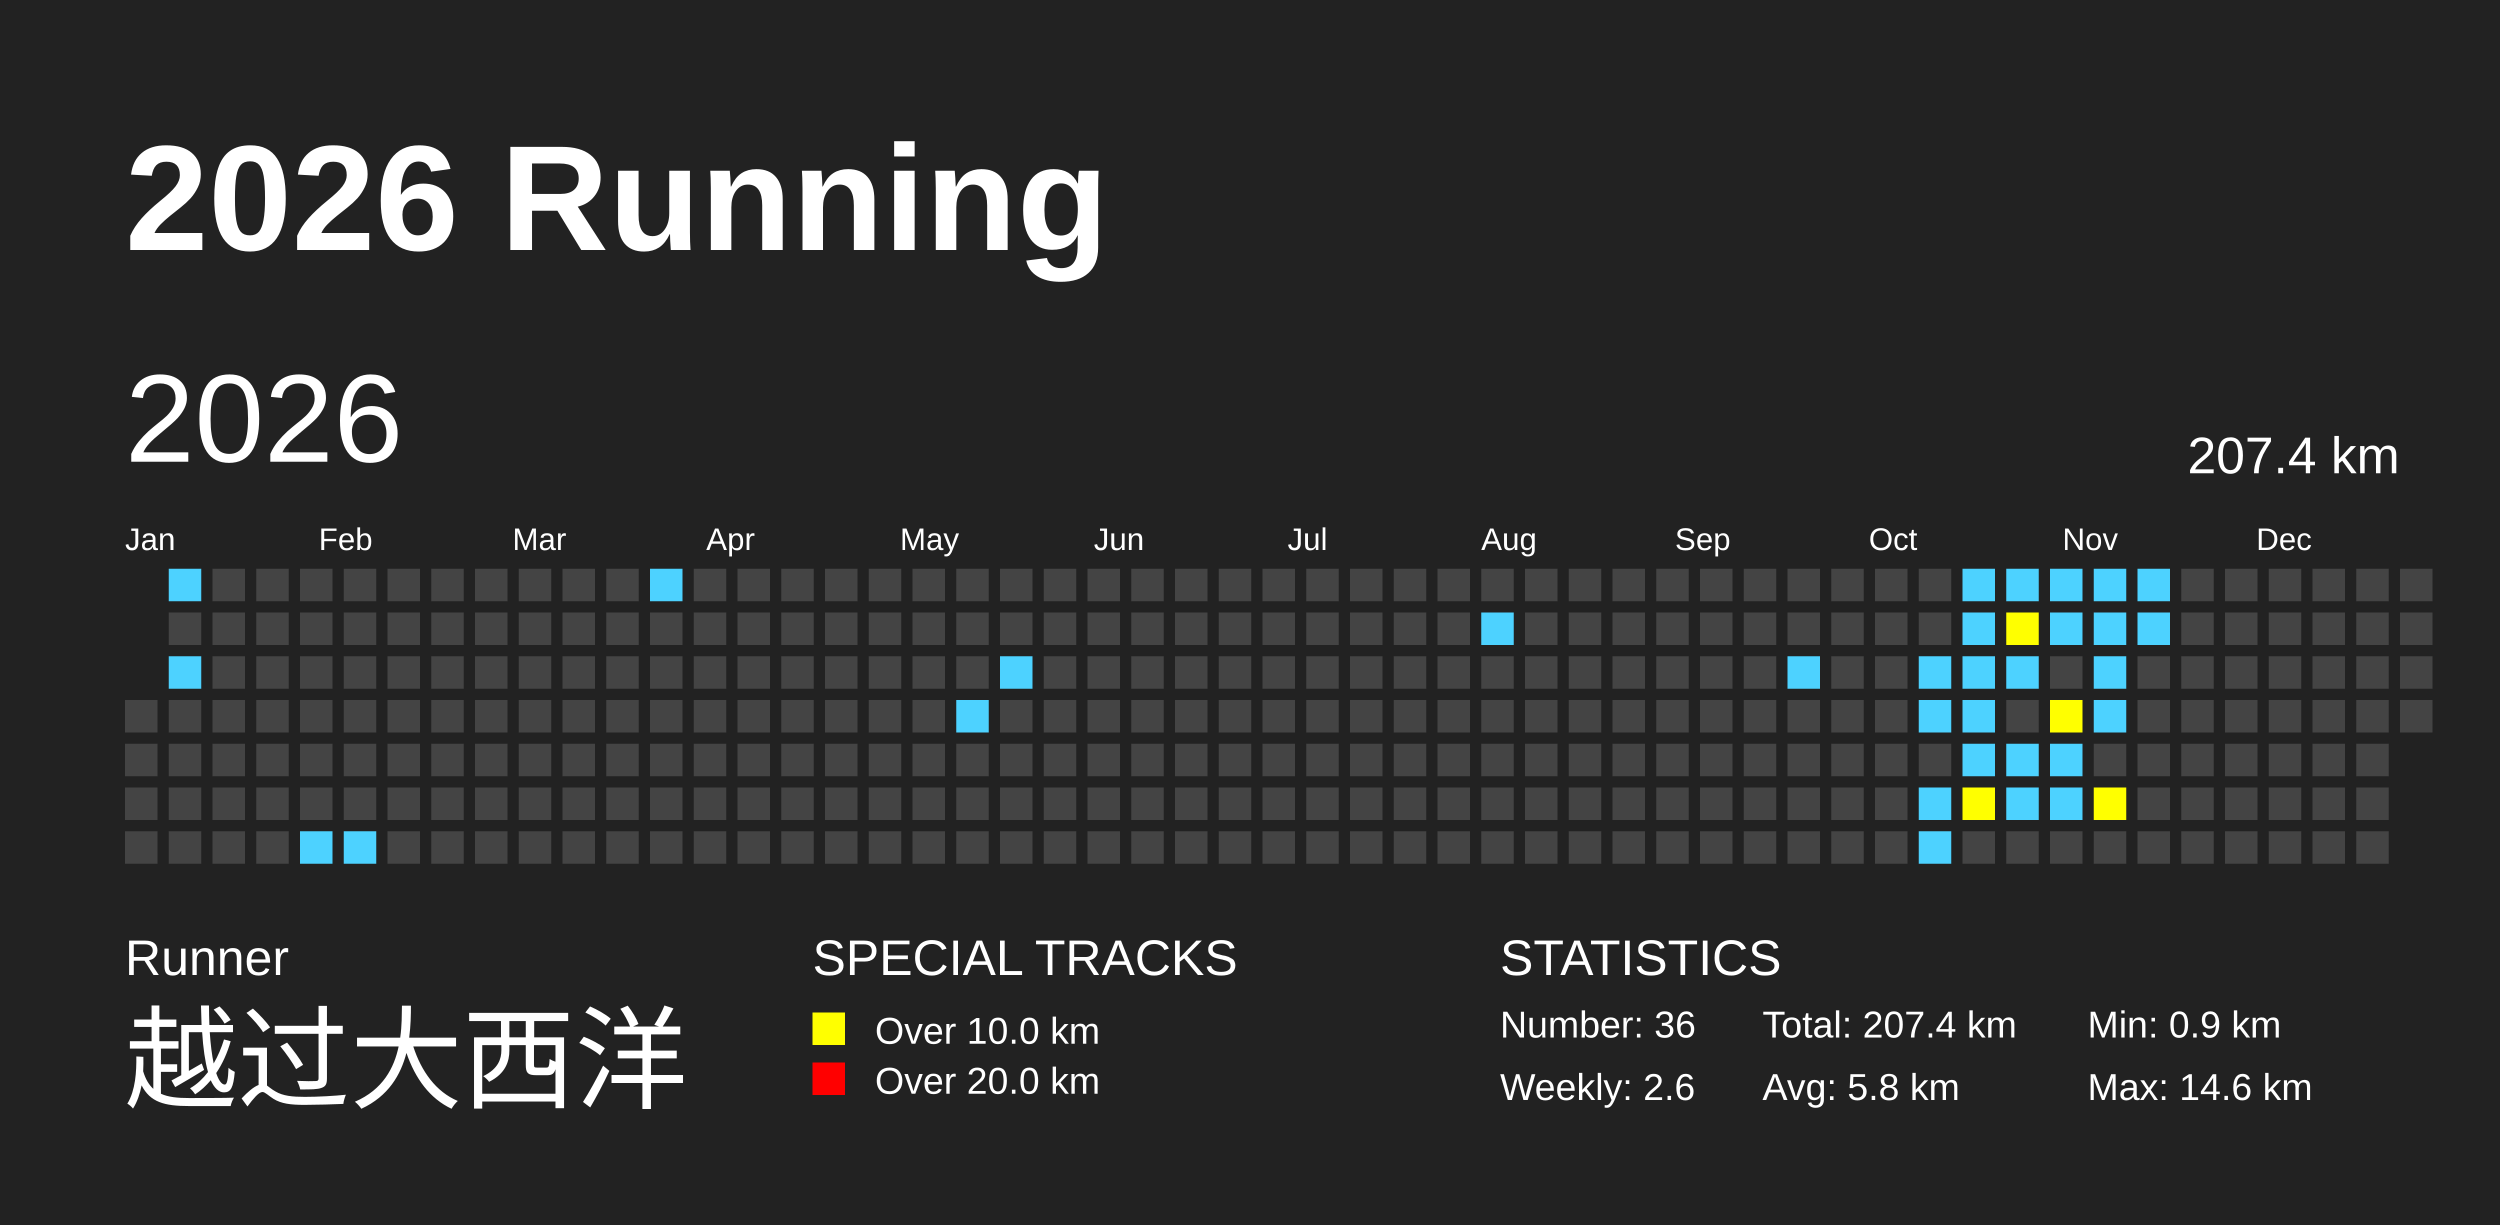
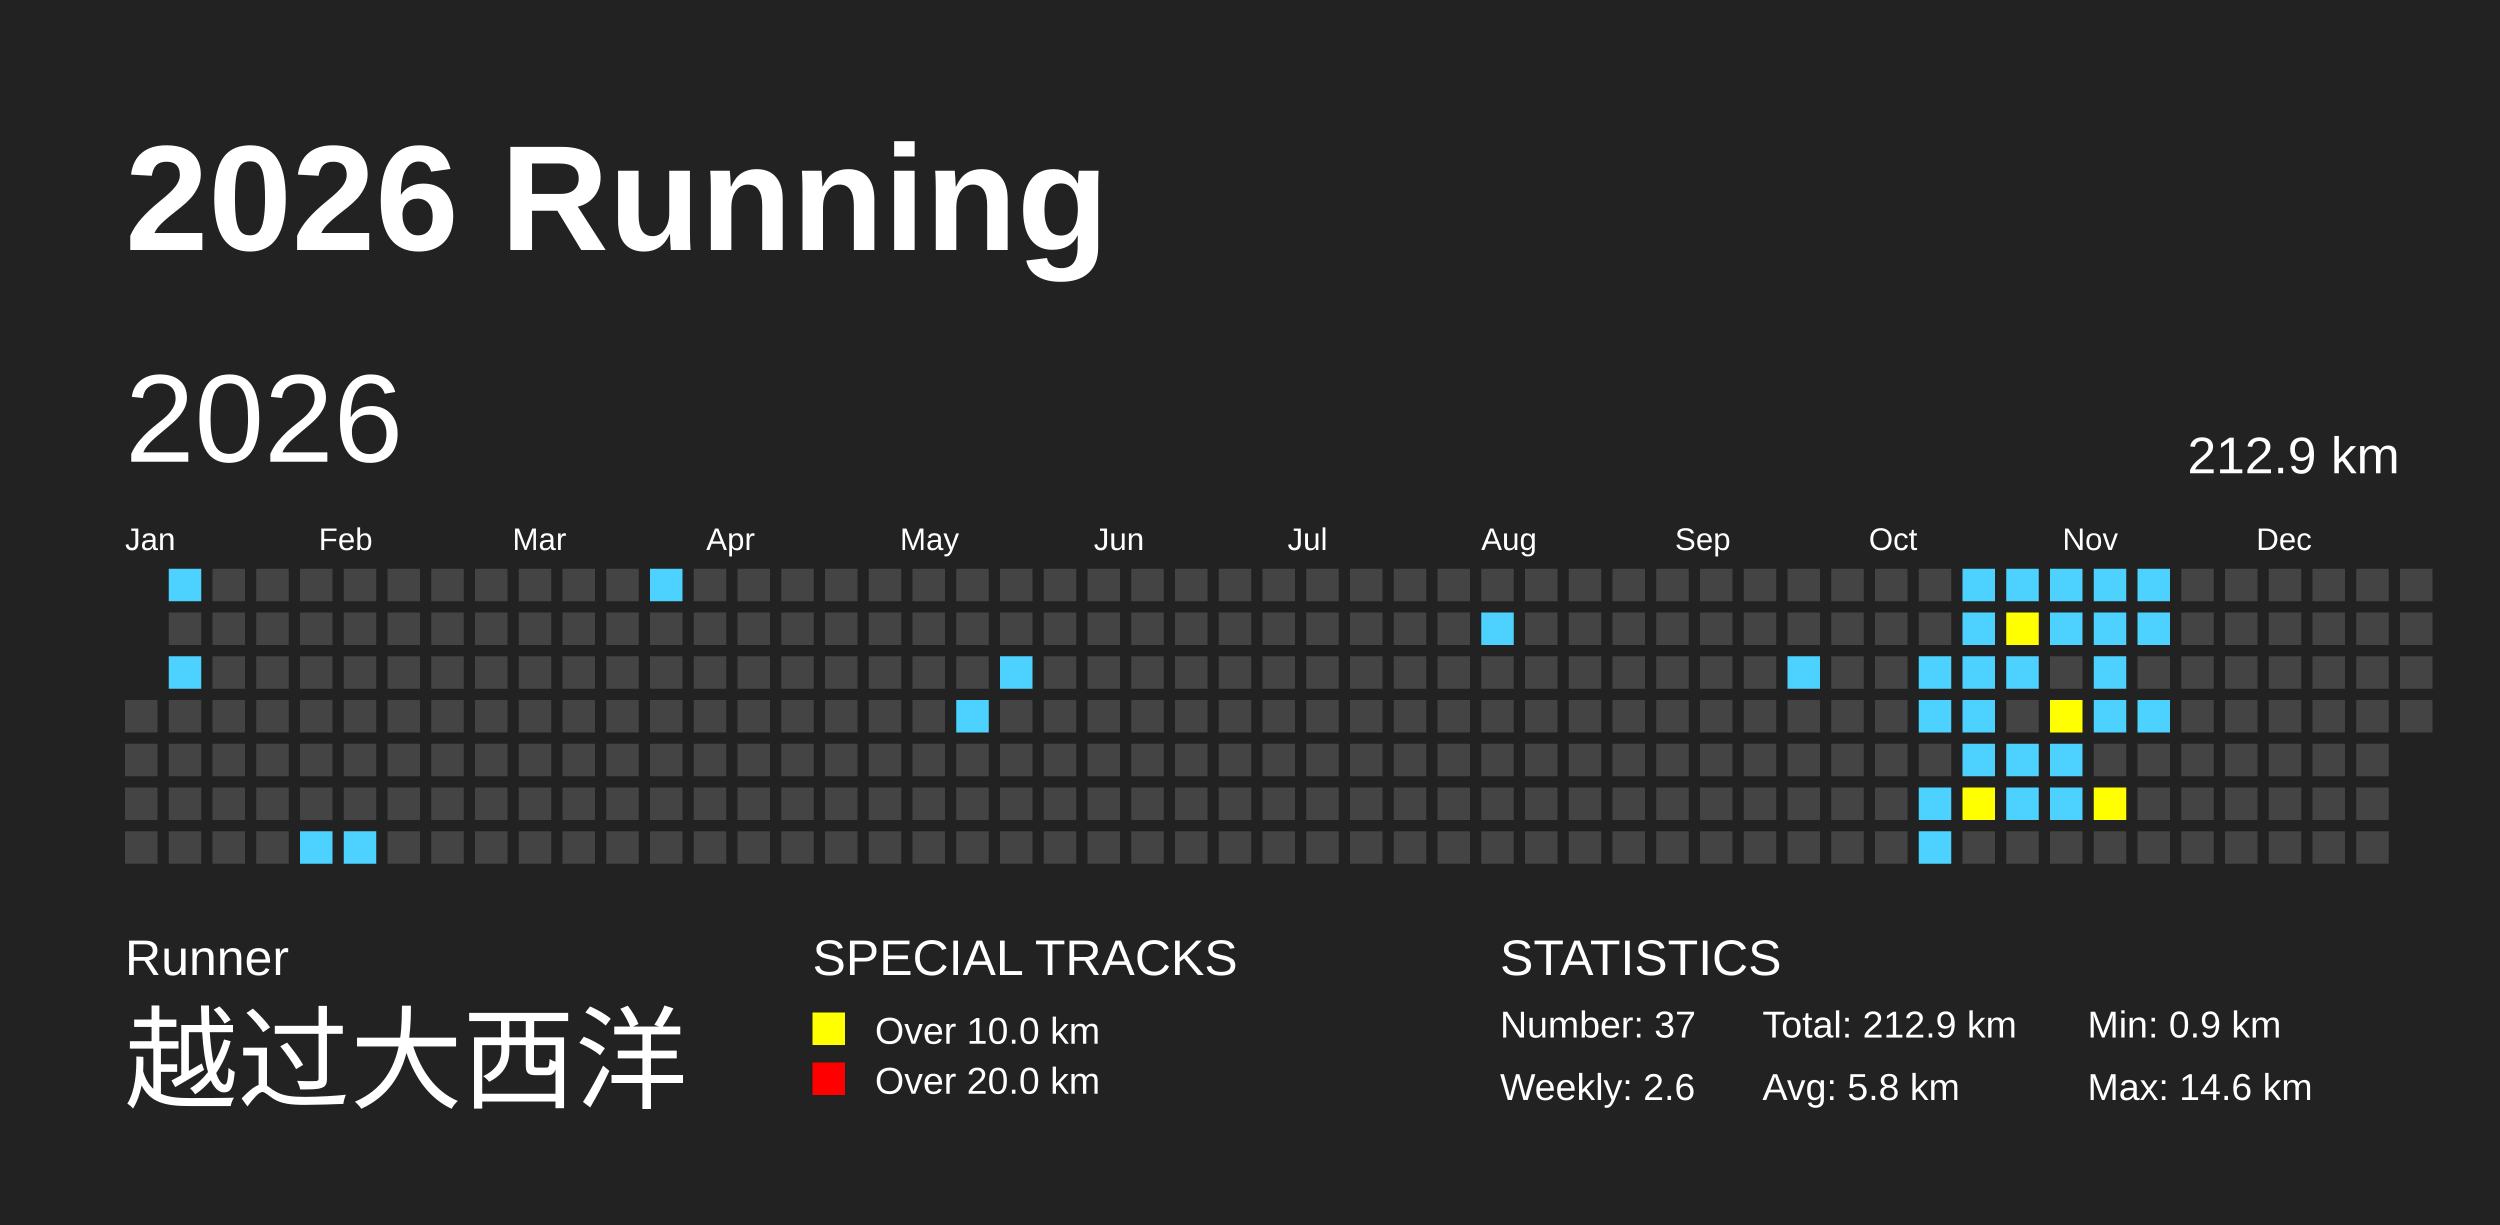
<svg xmlns="http://www.w3.org/2000/svg" baseProfile="full" height="98mm" version="1.1" viewBox="0,0,200,98" width="200mm">
  <defs>
    <pattern height="2" id="indoor-stripe" patternUnits="userSpaceOnUse" width="2">
      <line stroke="white" stroke-opacity="0.45" stroke-width="0.5" x1="0" x2="2" y1="2" y2="0" />
    </pattern>
  </defs>
  <rect fill="#222222" height="98" width="200" x="0" y="0" />
  <text fill="#FFFFFF" style="font-size:12px; font-family:Arial; font-weight:bold;" x="10" y="20">2026 Running</text>
  <text fill="#FFFFFF" style="font-size:4px; font-family:Arial" x="10" y="78">Runner</text>
  <text fill="#FFFFFF" style="font-size:9px; font-family:Arial" x="10" y="88">越过大西洋</text>
  <text fill="#FFFFFF" style="font-size:4px; font-family:Arial" x="65" y="78">SPECIAL TRACKS</text>
  <rect fill="yellow" height="2.6" width="2.6" x="65" y="81" />
  <text fill="#FFFFFF" style="font-size:3px; font-family:Arial" x="70" y="83.5">Over 10.0 km</text>
  <rect fill="red" height="2.6" width="2.6" x="65" y="85" />
  <text fill="#FFFFFF" style="font-size:3px; font-family:Arial" x="70" y="87.5">Over 20.0 km</text>
  <text fill="#FFFFFF" style="font-size:4px; font-family:Arial" x="120" y="78">STATISTICS</text>
-   <text fill="#FFFFFF" style="font-size:3px; font-family:Arial" x="120" y="83">Number: 36</text>
+   <text fill="#FFFFFF" style="font-size:3px; font-family:Arial" x="120" y="83">Number: 37</text>
  <text fill="#FFFFFF" style="font-size:3px; font-family:Arial" x="120" y="88">Weekly: 2.6</text>
-   <text fill="#FFFFFF" style="font-size:3px; font-family:Arial" x="141" y="83">Total: 207.4 km</text>
+   <text fill="#FFFFFF" style="font-size:3px; font-family:Arial" x="141" y="83">Total: 212.9 km</text>
  <text fill="#FFFFFF" style="font-size:3px; font-family:Arial" x="141" y="88">Avg: 5.8 km</text>
  <text fill="#FFFFFF" style="font-size:3px; font-family:Arial" x="167" y="83">Min: 0.9 km</text>
  <text fill="#FFFFFF" style="font-size:3px; font-family:Arial" x="167" y="88">Max: 14.6 km</text>
  <text dominant-baseline="hanging" fill="#FFFFFF" style="font-size:10.0px; font-family:Arial;" x="10" y="30">2026</text>
-   <text dominant-baseline="hanging" fill="#FFFFFF" style="font-size:4.125px; font-family:Arial;" x="175" y="35">207.4 km</text>
+   <text dominant-baseline="hanging" fill="#FFFFFF" style="font-size:4.125px; font-family:Arial;" x="175" y="35">212.9 km</text>
  <text fill="#FFFFFF" style="font-size:2.5px; font-family:Arial" x="10.0" y="44">Jan</text>
  <text fill="#FFFFFF" style="font-size:2.5px; font-family:Arial" x="25.5" y="44">Feb</text>
  <text fill="#FFFFFF" style="font-size:2.5px; font-family:Arial" x="41.0" y="44">Mar</text>
  <text fill="#FFFFFF" style="font-size:2.5px; font-family:Arial" x="56.5" y="44">Apr</text>
  <text fill="#FFFFFF" style="font-size:2.5px; font-family:Arial" x="72.0" y="44">May</text>
  <text fill="#FFFFFF" style="font-size:2.5px; font-family:Arial" x="87.5" y="44">Jun</text>
  <text fill="#FFFFFF" style="font-size:2.5px; font-family:Arial" x="103.0" y="44">Jul</text>
  <text fill="#FFFFFF" style="font-size:2.5px; font-family:Arial" x="118.5" y="44">Aug</text>
  <text fill="#FFFFFF" style="font-size:2.5px; font-family:Arial" x="134.0" y="44">Sep</text>
  <text fill="#FFFFFF" style="font-size:2.5px; font-family:Arial" x="149.5" y="44">Oct</text>
  <text fill="#FFFFFF" style="font-size:2.5px; font-family:Arial" x="165.0" y="44">Nov</text>
  <text fill="#FFFFFF" style="font-size:2.5px; font-family:Arial" x="180.5" y="44">Dec</text>
  <rect fill="#444444" height="2.6" width="2.6" x="10.0" y="56.0" />
  <rect fill="#444444" height="2.6" width="2.6" x="10.0" y="59.5" />
  <rect fill="#444444" height="2.6" width="2.6" x="10.0" y="63.0" />
  <rect fill="#444444" height="2.6" width="2.6" x="10.0" y="66.5" />
  <rect fill="#4DD2FF" height="2.6" width="2.6" x="13.5" y="45.5" />
  <rect fill="#444444" height="2.6" width="2.6" x="13.5" y="49.0" />
  <rect fill="#4DD2FF" height="2.6" width="2.6" x="13.5" y="52.5" />
  <rect fill="#444444" height="2.6" width="2.6" x="13.5" y="56.0" />
  <rect fill="#444444" height="2.6" width="2.6" x="13.5" y="59.5" />
  <rect fill="#444444" height="2.6" width="2.6" x="13.5" y="63.0" />
  <rect fill="#444444" height="2.6" width="2.6" x="13.5" y="66.5" />
  <rect fill="#444444" height="2.6" width="2.6" x="17.0" y="45.5" />
  <rect fill="#444444" height="2.6" width="2.6" x="17.0" y="49.0" />
  <rect fill="#444444" height="2.6" width="2.6" x="17.0" y="52.5" />
  <rect fill="#444444" height="2.6" width="2.6" x="17.0" y="56.0" />
  <rect fill="#444444" height="2.6" width="2.6" x="17.0" y="59.5" />
  <rect fill="#444444" height="2.6" width="2.6" x="17.0" y="63.0" />
  <rect fill="#444444" height="2.6" width="2.6" x="17.0" y="66.5" />
  <rect fill="#444444" height="2.6" width="2.6" x="20.5" y="45.5" />
  <rect fill="#444444" height="2.6" width="2.6" x="20.5" y="49.0" />
  <rect fill="#444444" height="2.6" width="2.6" x="20.5" y="52.5" />
  <rect fill="#444444" height="2.6" width="2.6" x="20.5" y="56.0" />
  <rect fill="#444444" height="2.6" width="2.6" x="20.5" y="59.5" />
  <rect fill="#444444" height="2.6" width="2.6" x="20.5" y="63.0" />
  <rect fill="#444444" height="2.6" width="2.6" x="20.5" y="66.5" />
  <rect fill="#444444" height="2.6" width="2.6" x="24.0" y="45.5" />
  <rect fill="#444444" height="2.6" width="2.6" x="24.0" y="49.0" />
  <rect fill="#444444" height="2.6" width="2.6" x="24.0" y="52.5" />
  <rect fill="#444444" height="2.6" width="2.6" x="24.0" y="56.0" />
  <rect fill="#444444" height="2.6" width="2.6" x="24.0" y="59.5" />
  <rect fill="#444444" height="2.6" width="2.6" x="24.0" y="63.0" />
  <rect fill="#4DD2FF" height="2.6" width="2.6" x="24.0" y="66.5" />
  <rect fill="#444444" height="2.6" width="2.6" x="27.5" y="45.5" />
  <rect fill="#444444" height="2.6" width="2.6" x="27.5" y="49.0" />
  <rect fill="#444444" height="2.6" width="2.6" x="27.5" y="52.5" />
  <rect fill="#444444" height="2.6" width="2.6" x="27.5" y="56.0" />
  <rect fill="#444444" height="2.6" width="2.6" x="27.5" y="59.5" />
  <rect fill="#444444" height="2.6" width="2.6" x="27.5" y="63.0" />
  <rect fill="#4DD2FF" height="2.6" width="2.6" x="27.5" y="66.5" />
  <rect fill="#444444" height="2.6" width="2.6" x="31.0" y="45.5" />
  <rect fill="#444444" height="2.6" width="2.6" x="31.0" y="49.0" />
  <rect fill="#444444" height="2.6" width="2.6" x="31.0" y="52.5" />
  <rect fill="#444444" height="2.6" width="2.6" x="31.0" y="56.0" />
  <rect fill="#444444" height="2.6" width="2.6" x="31.0" y="59.5" />
  <rect fill="#444444" height="2.6" width="2.6" x="31.0" y="63.0" />
  <rect fill="#444444" height="2.6" width="2.6" x="31.0" y="66.5" />
  <rect fill="#444444" height="2.6" width="2.6" x="34.5" y="45.5" />
  <rect fill="#444444" height="2.6" width="2.6" x="34.5" y="49.0" />
  <rect fill="#444444" height="2.6" width="2.6" x="34.5" y="52.5" />
  <rect fill="#444444" height="2.6" width="2.6" x="34.5" y="56.0" />
  <rect fill="#444444" height="2.6" width="2.6" x="34.5" y="59.5" />
  <rect fill="#444444" height="2.6" width="2.6" x="34.5" y="63.0" />
  <rect fill="#444444" height="2.6" width="2.6" x="34.5" y="66.5" />
  <rect fill="#444444" height="2.6" width="2.6" x="38.0" y="45.5" />
  <rect fill="#444444" height="2.6" width="2.6" x="38.0" y="49.0" />
  <rect fill="#444444" height="2.6" width="2.6" x="38.0" y="52.5" />
  <rect fill="#444444" height="2.6" width="2.6" x="38.0" y="56.0" />
  <rect fill="#444444" height="2.6" width="2.6" x="38.0" y="59.5" />
  <rect fill="#444444" height="2.6" width="2.6" x="38.0" y="63.0" />
  <rect fill="#444444" height="2.6" width="2.6" x="38.0" y="66.5" />
  <rect fill="#444444" height="2.6" width="2.6" x="41.5" y="45.5" />
  <rect fill="#444444" height="2.6" width="2.6" x="41.5" y="49.0" />
  <rect fill="#444444" height="2.6" width="2.6" x="41.5" y="52.5" />
  <rect fill="#444444" height="2.6" width="2.6" x="41.5" y="56.0" />
  <rect fill="#444444" height="2.6" width="2.6" x="41.5" y="59.5" />
  <rect fill="#444444" height="2.6" width="2.6" x="41.5" y="63.0" />
  <rect fill="#444444" height="2.6" width="2.6" x="41.5" y="66.5" />
  <rect fill="#444444" height="2.6" width="2.6" x="45.0" y="45.5" />
  <rect fill="#444444" height="2.6" width="2.6" x="45.0" y="49.0" />
  <rect fill="#444444" height="2.6" width="2.6" x="45.0" y="52.5" />
  <rect fill="#444444" height="2.6" width="2.6" x="45.0" y="56.0" />
  <rect fill="#444444" height="2.6" width="2.6" x="45.0" y="59.5" />
  <rect fill="#444444" height="2.6" width="2.6" x="45.0" y="63.0" />
  <rect fill="#444444" height="2.6" width="2.6" x="45.0" y="66.5" />
  <rect fill="#444444" height="2.6" width="2.6" x="48.5" y="45.5" />
  <rect fill="#444444" height="2.6" width="2.6" x="48.5" y="49.0" />
  <rect fill="#444444" height="2.6" width="2.6" x="48.5" y="52.5" />
  <rect fill="#444444" height="2.6" width="2.6" x="48.5" y="56.0" />
  <rect fill="#444444" height="2.6" width="2.6" x="48.5" y="59.5" />
  <rect fill="#444444" height="2.6" width="2.6" x="48.5" y="63.0" />
  <rect fill="#444444" height="2.6" width="2.6" x="48.5" y="66.5" />
  <rect fill="#4DD2FF" height="2.6" width="2.6" x="52.0" y="45.5" />
  <rect fill="#444444" height="2.6" width="2.6" x="52.0" y="49.0" />
  <rect fill="#444444" height="2.6" width="2.6" x="52.0" y="52.5" />
  <rect fill="#444444" height="2.6" width="2.6" x="52.0" y="56.0" />
  <rect fill="#444444" height="2.6" width="2.6" x="52.0" y="59.5" />
  <rect fill="#444444" height="2.6" width="2.6" x="52.0" y="63.0" />
  <rect fill="#444444" height="2.6" width="2.6" x="52.0" y="66.5" />
  <rect fill="#444444" height="2.6" width="2.6" x="55.5" y="45.5" />
  <rect fill="#444444" height="2.6" width="2.6" x="55.5" y="49.0" />
  <rect fill="#444444" height="2.6" width="2.6" x="55.5" y="52.5" />
  <rect fill="#444444" height="2.6" width="2.6" x="55.5" y="56.0" />
  <rect fill="#444444" height="2.6" width="2.6" x="55.5" y="59.5" />
  <rect fill="#444444" height="2.6" width="2.6" x="55.5" y="63.0" />
  <rect fill="#444444" height="2.6" width="2.6" x="55.5" y="66.5" />
  <rect fill="#444444" height="2.6" width="2.6" x="59.0" y="45.5" />
  <rect fill="#444444" height="2.6" width="2.6" x="59.0" y="49.0" />
  <rect fill="#444444" height="2.6" width="2.6" x="59.0" y="52.5" />
  <rect fill="#444444" height="2.6" width="2.6" x="59.0" y="56.0" />
  <rect fill="#444444" height="2.6" width="2.6" x="59.0" y="59.5" />
  <rect fill="#444444" height="2.6" width="2.6" x="59.0" y="63.0" />
  <rect fill="#444444" height="2.6" width="2.6" x="59.0" y="66.5" />
  <rect fill="#444444" height="2.6" width="2.6" x="62.5" y="45.5" />
  <rect fill="#444444" height="2.6" width="2.6" x="62.5" y="49.0" />
  <rect fill="#444444" height="2.6" width="2.6" x="62.5" y="52.5" />
  <rect fill="#444444" height="2.6" width="2.6" x="62.5" y="56.0" />
  <rect fill="#444444" height="2.6" width="2.6" x="62.5" y="59.5" />
  <rect fill="#444444" height="2.6" width="2.6" x="62.5" y="63.0" />
  <rect fill="#444444" height="2.6" width="2.6" x="62.5" y="66.5" />
  <rect fill="#444444" height="2.6" width="2.6" x="66.0" y="45.5" />
  <rect fill="#444444" height="2.6" width="2.6" x="66.0" y="49.0" />
  <rect fill="#444444" height="2.6" width="2.6" x="66.0" y="52.5" />
  <rect fill="#444444" height="2.6" width="2.6" x="66.0" y="56.0" />
  <rect fill="#444444" height="2.6" width="2.6" x="66.0" y="59.5" />
  <rect fill="#444444" height="2.6" width="2.6" x="66.0" y="63.0" />
  <rect fill="#444444" height="2.6" width="2.6" x="66.0" y="66.5" />
  <rect fill="#444444" height="2.6" width="2.6" x="69.5" y="45.5" />
  <rect fill="#444444" height="2.6" width="2.6" x="69.5" y="49.0" />
  <rect fill="#444444" height="2.6" width="2.6" x="69.5" y="52.5" />
  <rect fill="#444444" height="2.6" width="2.6" x="69.5" y="56.0" />
  <rect fill="#444444" height="2.6" width="2.6" x="69.5" y="59.5" />
  <rect fill="#444444" height="2.6" width="2.6" x="69.5" y="63.0" />
  <rect fill="#444444" height="2.6" width="2.6" x="69.5" y="66.5" />
  <rect fill="#444444" height="2.6" width="2.6" x="73.0" y="45.5" />
  <rect fill="#444444" height="2.6" width="2.6" x="73.0" y="49.0" />
  <rect fill="#444444" height="2.6" width="2.6" x="73.0" y="52.5" />
  <rect fill="#444444" height="2.6" width="2.6" x="73.0" y="56.0" />
  <rect fill="#444444" height="2.6" width="2.6" x="73.0" y="59.5" />
  <rect fill="#444444" height="2.6" width="2.6" x="73.0" y="63.0" />
  <rect fill="#444444" height="2.6" width="2.6" x="73.0" y="66.5" />
  <rect fill="#444444" height="2.6" width="2.6" x="76.5" y="45.5" />
  <rect fill="#444444" height="2.6" width="2.6" x="76.5" y="49.0" />
  <rect fill="#444444" height="2.6" width="2.6" x="76.5" y="52.5" />
  <rect fill="#4DD2FF" height="2.6" width="2.6" x="76.5" y="56.0" />
  <rect fill="#444444" height="2.6" width="2.6" x="76.5" y="59.5" />
  <rect fill="#444444" height="2.6" width="2.6" x="76.5" y="63.0" />
  <rect fill="#444444" height="2.6" width="2.6" x="76.5" y="66.5" />
  <rect fill="#444444" height="2.6" width="2.6" x="80.0" y="45.5" />
  <rect fill="#444444" height="2.6" width="2.6" x="80.0" y="49.0" />
  <rect fill="#4DD2FF" height="2.6" width="2.6" x="80.0" y="52.5" />
  <rect fill="#444444" height="2.6" width="2.6" x="80.0" y="56.0" />
  <rect fill="#444444" height="2.6" width="2.6" x="80.0" y="59.5" />
  <rect fill="#444444" height="2.6" width="2.6" x="80.0" y="63.0" />
  <rect fill="#444444" height="2.6" width="2.6" x="80.0" y="66.5" />
  <rect fill="#444444" height="2.6" width="2.6" x="83.5" y="45.5" />
  <rect fill="#444444" height="2.6" width="2.6" x="83.5" y="49.0" />
  <rect fill="#444444" height="2.6" width="2.6" x="83.5" y="52.5" />
  <rect fill="#444444" height="2.6" width="2.6" x="83.5" y="56.0" />
  <rect fill="#444444" height="2.6" width="2.6" x="83.5" y="59.5" />
  <rect fill="#444444" height="2.6" width="2.6" x="83.5" y="63.0" />
  <rect fill="#444444" height="2.6" width="2.6" x="83.5" y="66.5" />
  <rect fill="#444444" height="2.6" width="2.6" x="87.0" y="45.5" />
  <rect fill="#444444" height="2.6" width="2.6" x="87.0" y="49.0" />
  <rect fill="#444444" height="2.6" width="2.6" x="87.0" y="52.5" />
  <rect fill="#444444" height="2.6" width="2.6" x="87.0" y="56.0" />
  <rect fill="#444444" height="2.6" width="2.6" x="87.0" y="59.5" />
  <rect fill="#444444" height="2.6" width="2.6" x="87.0" y="63.0" />
  <rect fill="#444444" height="2.6" width="2.6" x="87.0" y="66.5" />
  <rect fill="#444444" height="2.6" width="2.6" x="90.5" y="45.5" />
  <rect fill="#444444" height="2.6" width="2.6" x="90.5" y="49.0" />
  <rect fill="#444444" height="2.6" width="2.6" x="90.5" y="52.5" />
  <rect fill="#444444" height="2.6" width="2.6" x="90.5" y="56.0" />
  <rect fill="#444444" height="2.6" width="2.6" x="90.5" y="59.5" />
  <rect fill="#444444" height="2.6" width="2.6" x="90.5" y="63.0" />
  <rect fill="#444444" height="2.6" width="2.6" x="90.5" y="66.5" />
  <rect fill="#444444" height="2.6" width="2.6" x="94.0" y="45.5" />
  <rect fill="#444444" height="2.6" width="2.6" x="94.0" y="49.0" />
  <rect fill="#444444" height="2.6" width="2.6" x="94.0" y="52.5" />
  <rect fill="#444444" height="2.6" width="2.6" x="94.0" y="56.0" />
  <rect fill="#444444" height="2.6" width="2.6" x="94.0" y="59.5" />
  <rect fill="#444444" height="2.6" width="2.6" x="94.0" y="63.0" />
  <rect fill="#444444" height="2.6" width="2.6" x="94.0" y="66.5" />
  <rect fill="#444444" height="2.6" width="2.6" x="97.5" y="45.5" />
  <rect fill="#444444" height="2.6" width="2.6" x="97.5" y="49.0" />
  <rect fill="#444444" height="2.6" width="2.6" x="97.5" y="52.5" />
  <rect fill="#444444" height="2.6" width="2.6" x="97.5" y="56.0" />
  <rect fill="#444444" height="2.6" width="2.6" x="97.5" y="59.5" />
  <rect fill="#444444" height="2.6" width="2.6" x="97.5" y="63.0" />
  <rect fill="#444444" height="2.6" width="2.6" x="97.5" y="66.5" />
  <rect fill="#444444" height="2.6" width="2.6" x="101.0" y="45.5" />
  <rect fill="#444444" height="2.6" width="2.6" x="101.0" y="49.0" />
  <rect fill="#444444" height="2.6" width="2.6" x="101.0" y="52.5" />
  <rect fill="#444444" height="2.6" width="2.6" x="101.0" y="56.0" />
  <rect fill="#444444" height="2.6" width="2.6" x="101.0" y="59.5" />
  <rect fill="#444444" height="2.6" width="2.6" x="101.0" y="63.0" />
  <rect fill="#444444" height="2.6" width="2.6" x="101.0" y="66.5" />
  <rect fill="#444444" height="2.6" width="2.6" x="104.5" y="45.5" />
  <rect fill="#444444" height="2.6" width="2.6" x="104.5" y="49.0" />
  <rect fill="#444444" height="2.6" width="2.6" x="104.5" y="52.5" />
  <rect fill="#444444" height="2.6" width="2.6" x="104.5" y="56.0" />
  <rect fill="#444444" height="2.6" width="2.6" x="104.5" y="59.5" />
  <rect fill="#444444" height="2.6" width="2.6" x="104.5" y="63.0" />
  <rect fill="#444444" height="2.6" width="2.6" x="104.5" y="66.5" />
  <rect fill="#444444" height="2.6" width="2.6" x="108.0" y="45.5" />
  <rect fill="#444444" height="2.6" width="2.6" x="108.0" y="49.0" />
  <rect fill="#444444" height="2.6" width="2.6" x="108.0" y="52.5" />
  <rect fill="#444444" height="2.6" width="2.6" x="108.0" y="56.0" />
  <rect fill="#444444" height="2.6" width="2.6" x="108.0" y="59.5" />
  <rect fill="#444444" height="2.6" width="2.6" x="108.0" y="63.0" />
  <rect fill="#444444" height="2.6" width="2.6" x="108.0" y="66.5" />
  <rect fill="#444444" height="2.6" width="2.6" x="111.5" y="45.5" />
  <rect fill="#444444" height="2.6" width="2.6" x="111.5" y="49.0" />
  <rect fill="#444444" height="2.6" width="2.6" x="111.5" y="52.5" />
  <rect fill="#444444" height="2.6" width="2.6" x="111.5" y="56.0" />
  <rect fill="#444444" height="2.6" width="2.6" x="111.5" y="59.5" />
  <rect fill="#444444" height="2.6" width="2.6" x="111.5" y="63.0" />
  <rect fill="#444444" height="2.6" width="2.6" x="111.5" y="66.5" />
  <rect fill="#444444" height="2.6" width="2.6" x="115.0" y="45.5" />
  <rect fill="#444444" height="2.6" width="2.6" x="115.0" y="49.0" />
  <rect fill="#444444" height="2.6" width="2.6" x="115.0" y="52.5" />
  <rect fill="#444444" height="2.6" width="2.6" x="115.0" y="56.0" />
  <rect fill="#444444" height="2.6" width="2.6" x="115.0" y="59.5" />
  <rect fill="#444444" height="2.6" width="2.6" x="115.0" y="63.0" />
  <rect fill="#444444" height="2.6" width="2.6" x="115.0" y="66.5" />
  <rect fill="#444444" height="2.6" width="2.6" x="118.5" y="45.5" />
  <rect fill="#4DD2FF" height="2.6" width="2.6" x="118.5" y="49.0" />
  <rect fill="#444444" height="2.6" width="2.6" x="118.5" y="52.5" />
  <rect fill="#444444" height="2.6" width="2.6" x="118.5" y="56.0" />
  <rect fill="#444444" height="2.6" width="2.6" x="118.5" y="59.5" />
  <rect fill="#444444" height="2.6" width="2.6" x="118.5" y="63.0" />
  <rect fill="#444444" height="2.6" width="2.6" x="118.5" y="66.5" />
  <rect fill="#444444" height="2.6" width="2.6" x="122.0" y="45.5" />
  <rect fill="#444444" height="2.6" width="2.6" x="122.0" y="49.0" />
  <rect fill="#444444" height="2.6" width="2.6" x="122.0" y="52.5" />
  <rect fill="#444444" height="2.6" width="2.6" x="122.0" y="56.0" />
  <rect fill="#444444" height="2.6" width="2.6" x="122.0" y="59.5" />
  <rect fill="#444444" height="2.6" width="2.6" x="122.0" y="63.0" />
  <rect fill="#444444" height="2.6" width="2.6" x="122.0" y="66.5" />
  <rect fill="#444444" height="2.6" width="2.6" x="125.5" y="45.5" />
  <rect fill="#444444" height="2.6" width="2.6" x="125.5" y="49.0" />
  <rect fill="#444444" height="2.6" width="2.6" x="125.5" y="52.5" />
  <rect fill="#444444" height="2.6" width="2.6" x="125.5" y="56.0" />
  <rect fill="#444444" height="2.6" width="2.6" x="125.5" y="59.5" />
  <rect fill="#444444" height="2.6" width="2.6" x="125.5" y="63.0" />
  <rect fill="#444444" height="2.6" width="2.6" x="125.5" y="66.5" />
  <rect fill="#444444" height="2.6" width="2.6" x="129.0" y="45.5" />
  <rect fill="#444444" height="2.6" width="2.6" x="129.0" y="49.0" />
  <rect fill="#444444" height="2.6" width="2.6" x="129.0" y="52.5" />
  <rect fill="#444444" height="2.6" width="2.6" x="129.0" y="56.0" />
  <rect fill="#444444" height="2.6" width="2.6" x="129.0" y="59.5" />
  <rect fill="#444444" height="2.6" width="2.6" x="129.0" y="63.0" />
  <rect fill="#444444" height="2.6" width="2.6" x="129.0" y="66.5" />
  <rect fill="#444444" height="2.6" width="2.6" x="132.5" y="45.5" />
  <rect fill="#444444" height="2.6" width="2.6" x="132.5" y="49.0" />
  <rect fill="#444444" height="2.6" width="2.6" x="132.5" y="52.5" />
  <rect fill="#444444" height="2.6" width="2.6" x="132.5" y="56.0" />
  <rect fill="#444444" height="2.6" width="2.6" x="132.5" y="59.5" />
  <rect fill="#444444" height="2.6" width="2.6" x="132.5" y="63.0" />
  <rect fill="#444444" height="2.6" width="2.6" x="132.5" y="66.5" />
  <rect fill="#444444" height="2.6" width="2.6" x="136.0" y="45.5" />
  <rect fill="#444444" height="2.6" width="2.6" x="136.0" y="49.0" />
  <rect fill="#444444" height="2.6" width="2.6" x="136.0" y="52.5" />
  <rect fill="#444444" height="2.6" width="2.6" x="136.0" y="56.0" />
  <rect fill="#444444" height="2.6" width="2.6" x="136.0" y="59.5" />
  <rect fill="#444444" height="2.6" width="2.6" x="136.0" y="63.0" />
  <rect fill="#444444" height="2.6" width="2.6" x="136.0" y="66.5" />
  <rect fill="#444444" height="2.6" width="2.6" x="139.5" y="45.5" />
  <rect fill="#444444" height="2.6" width="2.6" x="139.5" y="49.0" />
  <rect fill="#444444" height="2.6" width="2.6" x="139.5" y="52.5" />
  <rect fill="#444444" height="2.6" width="2.6" x="139.5" y="56.0" />
  <rect fill="#444444" height="2.6" width="2.6" x="139.5" y="59.5" />
  <rect fill="#444444" height="2.6" width="2.6" x="139.5" y="63.0" />
  <rect fill="#444444" height="2.6" width="2.6" x="139.5" y="66.5" />
  <rect fill="#444444" height="2.6" width="2.6" x="143.0" y="45.5" />
  <rect fill="#444444" height="2.6" width="2.6" x="143.0" y="49.0" />
  <rect fill="#4DD2FF" height="2.6" width="2.6" x="143.0" y="52.5" />
  <rect fill="#444444" height="2.6" width="2.6" x="143.0" y="56.0" />
  <rect fill="#444444" height="2.6" width="2.6" x="143.0" y="59.5" />
  <rect fill="#444444" height="2.6" width="2.6" x="143.0" y="63.0" />
  <rect fill="#444444" height="2.6" width="2.6" x="143.0" y="66.5" />
  <rect fill="#444444" height="2.6" width="2.6" x="146.5" y="45.5" />
  <rect fill="#444444" height="2.6" width="2.6" x="146.5" y="49.0" />
  <rect fill="#444444" height="2.6" width="2.6" x="146.5" y="52.5" />
  <rect fill="#444444" height="2.6" width="2.6" x="146.5" y="56.0" />
  <rect fill="#444444" height="2.6" width="2.6" x="146.5" y="59.5" />
  <rect fill="#444444" height="2.6" width="2.6" x="146.5" y="63.0" />
  <rect fill="#444444" height="2.6" width="2.6" x="146.5" y="66.5" />
  <rect fill="#444444" height="2.6" width="2.6" x="150.0" y="45.5" />
  <rect fill="#444444" height="2.6" width="2.6" x="150.0" y="49.0" />
  <rect fill="#444444" height="2.6" width="2.6" x="150.0" y="52.5" />
  <rect fill="#444444" height="2.6" width="2.6" x="150.0" y="56.0" />
  <rect fill="#444444" height="2.6" width="2.6" x="150.0" y="59.5" />
  <rect fill="#444444" height="2.6" width="2.6" x="150.0" y="63.0" />
  <rect fill="#444444" height="2.6" width="2.6" x="150.0" y="66.5" />
  <rect fill="#444444" height="2.6" width="2.6" x="153.5" y="45.5" />
  <rect fill="#444444" height="2.6" width="2.6" x="153.5" y="49.0" />
  <rect fill="#4DD2FF" height="2.6" width="2.6" x="153.5" y="52.5" />
  <rect fill="#4DD2FF" height="2.6" width="2.6" x="153.5" y="56.0" />
  <rect fill="#444444" height="2.6" width="2.6" x="153.5" y="59.5" />
  <rect fill="#4DD2FF" height="2.6" width="2.6" x="153.5" y="63.0" />
  <rect fill="#4DD2FF" height="2.6" width="2.6" x="153.5" y="66.5" />
  <rect fill="#4DD2FF" height="2.6" width="2.6" x="157.0" y="45.5" />
  <rect fill="#4DD2FF" height="2.6" width="2.6" x="157.0" y="49.0" />
  <rect fill="#4DD2FF" height="2.6" width="2.6" x="157.0" y="52.5" />
  <rect fill="#4DD2FF" height="2.6" width="2.6" x="157.0" y="56.0" />
  <rect fill="#4DD2FF" height="2.6" width="2.6" x="157.0" y="59.5" />
  <rect fill="yellow" height="2.6" width="2.6" x="157.0" y="63.0" />
  <rect fill="#444444" height="2.6" width="2.6" x="157.0" y="66.5" />
  <rect fill="#4DD2FF" height="2.6" width="2.6" x="160.5" y="45.5" />
  <rect fill="yellow" height="2.6" width="2.6" x="160.5" y="49.0" />
  <rect fill="#4DD2FF" height="2.6" width="2.6" x="160.5" y="52.5" />
  <rect fill="#444444" height="2.6" width="2.6" x="160.5" y="56.0" />
  <rect fill="#4DD2FF" height="2.6" width="2.6" x="160.5" y="59.5" />
  <rect fill="#4DD2FF" height="2.6" width="2.6" x="160.5" y="63.0" />
  <rect fill="#444444" height="2.6" width="2.6" x="160.5" y="66.5" />
  <rect fill="#4DD2FF" height="2.6" width="2.6" x="164.0" y="45.5" />
  <rect fill="#4DD2FF" height="2.6" width="2.6" x="164.0" y="49.0" />
  <rect fill="#444444" height="2.6" width="2.6" x="164.0" y="52.5" />
  <rect fill="yellow" height="2.6" width="2.6" x="164.0" y="56.0" />
  <rect fill="#4DD2FF" height="2.6" width="2.6" x="164.0" y="59.5" />
  <rect fill="#4DD2FF" height="2.6" width="2.6" x="164.0" y="63.0" />
  <rect fill="#444444" height="2.6" width="2.6" x="164.0" y="66.5" />
  <rect fill="#4DD2FF" height="2.6" width="2.6" x="167.5" y="45.5" />
  <rect fill="#4DD2FF" height="2.6" width="2.6" x="167.5" y="49.0" />
  <rect fill="#4DD2FF" height="2.6" width="2.6" x="167.5" y="52.5" />
  <rect fill="#4DD2FF" height="2.6" width="2.6" x="167.5" y="56.0" />
  <rect fill="#444444" height="2.6" width="2.6" x="167.5" y="59.5" />
  <rect fill="yellow" height="2.6" width="2.6" x="167.5" y="63.0" />
  <rect fill="#444444" height="2.6" width="2.6" x="167.5" y="66.5" />
  <rect fill="#4DD2FF" height="2.6" width="2.6" x="171.0" y="45.5" />
  <rect fill="#4DD2FF" height="2.6" width="2.6" x="171.0" y="49.0" />
  <rect fill="#444444" height="2.6" width="2.6" x="171.0" y="52.5" />
-   <rect fill="#444444" height="2.6" width="2.6" x="171.0" y="56.0" />
+   <rect fill="#4DD2FF" height="2.6" width="2.6" x="171.0" y="56.0" />
  <rect fill="#444444" height="2.6" width="2.6" x="171.0" y="59.5" />
  <rect fill="#444444" height="2.6" width="2.6" x="171.0" y="63.0" />
  <rect fill="#444444" height="2.6" width="2.6" x="171.0" y="66.5" />
  <rect fill="#444444" height="2.6" width="2.6" x="174.5" y="45.5" />
  <rect fill="#444444" height="2.6" width="2.6" x="174.5" y="49.0" />
  <rect fill="#444444" height="2.6" width="2.6" x="174.5" y="52.5" />
  <rect fill="#444444" height="2.6" width="2.6" x="174.5" y="56.0" />
  <rect fill="#444444" height="2.6" width="2.6" x="174.5" y="59.5" />
  <rect fill="#444444" height="2.6" width="2.6" x="174.5" y="63.0" />
  <rect fill="#444444" height="2.6" width="2.6" x="174.5" y="66.5" />
  <rect fill="#444444" height="2.6" width="2.6" x="178.0" y="45.5" />
  <rect fill="#444444" height="2.6" width="2.6" x="178.0" y="49.0" />
  <rect fill="#444444" height="2.6" width="2.6" x="178.0" y="52.5" />
  <rect fill="#444444" height="2.6" width="2.6" x="178.0" y="56.0" />
  <rect fill="#444444" height="2.6" width="2.6" x="178.0" y="59.5" />
  <rect fill="#444444" height="2.6" width="2.6" x="178.0" y="63.0" />
  <rect fill="#444444" height="2.6" width="2.6" x="178.0" y="66.5" />
  <rect fill="#444444" height="2.6" width="2.6" x="181.5" y="45.5" />
  <rect fill="#444444" height="2.6" width="2.6" x="181.5" y="49.0" />
  <rect fill="#444444" height="2.6" width="2.6" x="181.5" y="52.5" />
  <rect fill="#444444" height="2.6" width="2.6" x="181.5" y="56.0" />
  <rect fill="#444444" height="2.6" width="2.6" x="181.5" y="59.5" />
  <rect fill="#444444" height="2.6" width="2.6" x="181.5" y="63.0" />
  <rect fill="#444444" height="2.6" width="2.6" x="181.5" y="66.5" />
  <rect fill="#444444" height="2.6" width="2.6" x="185.0" y="45.5" />
  <rect fill="#444444" height="2.6" width="2.6" x="185.0" y="49.0" />
  <rect fill="#444444" height="2.6" width="2.6" x="185.0" y="52.5" />
  <rect fill="#444444" height="2.6" width="2.6" x="185.0" y="56.0" />
  <rect fill="#444444" height="2.6" width="2.6" x="185.0" y="59.5" />
  <rect fill="#444444" height="2.6" width="2.6" x="185.0" y="63.0" />
  <rect fill="#444444" height="2.6" width="2.6" x="185.0" y="66.5" />
  <rect fill="#444444" height="2.6" width="2.6" x="188.5" y="45.5" />
  <rect fill="#444444" height="2.6" width="2.6" x="188.5" y="49.0" />
  <rect fill="#444444" height="2.6" width="2.6" x="188.5" y="52.5" />
  <rect fill="#444444" height="2.6" width="2.6" x="188.5" y="56.0" />
  <rect fill="#444444" height="2.6" width="2.6" x="188.5" y="59.5" />
  <rect fill="#444444" height="2.6" width="2.6" x="188.5" y="63.0" />
  <rect fill="#444444" height="2.6" width="2.6" x="188.5" y="66.5" />
  <rect fill="#444444" height="2.6" width="2.6" x="192.0" y="45.5" />
  <rect fill="#444444" height="2.6" width="2.6" x="192.0" y="49.0" />
  <rect fill="#444444" height="2.6" width="2.6" x="192.0" y="52.5" />
  <rect fill="#444444" height="2.6" width="2.6" x="192.0" y="56.0" />
</svg>
